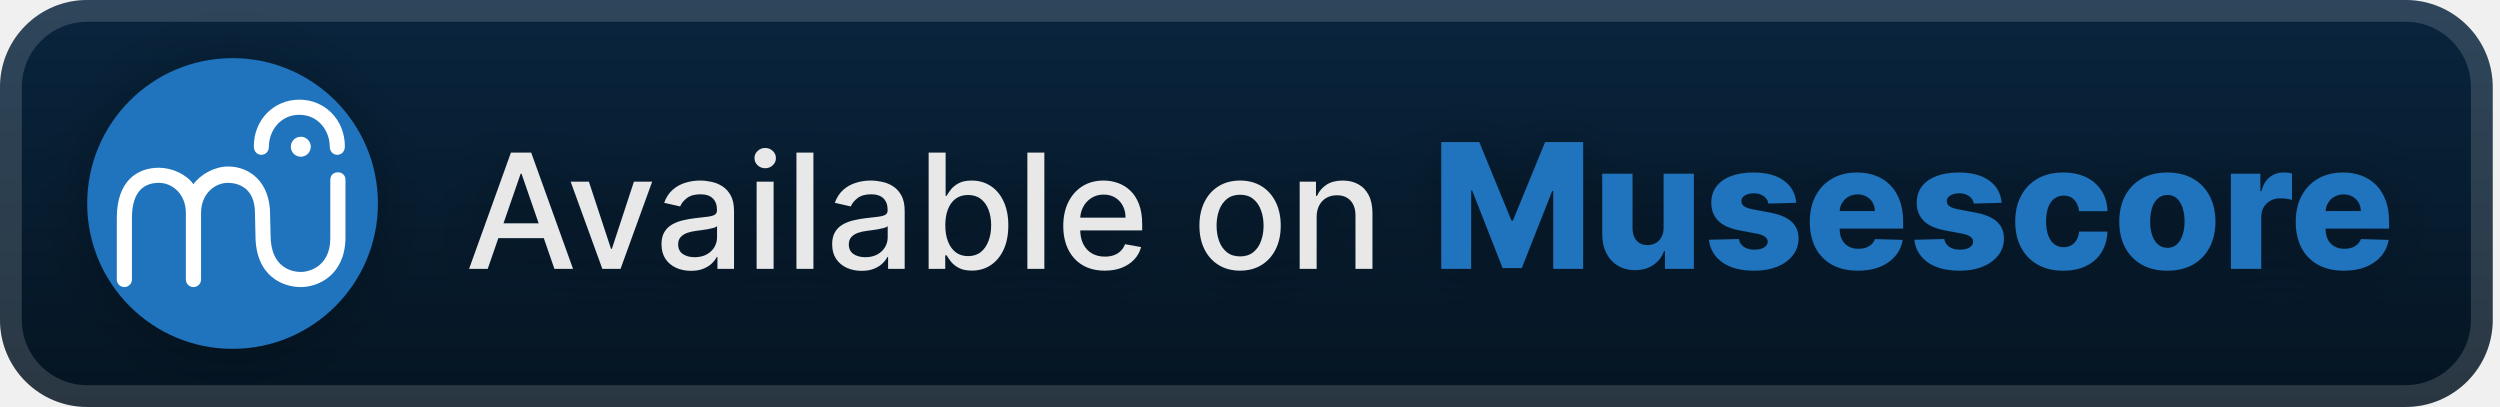
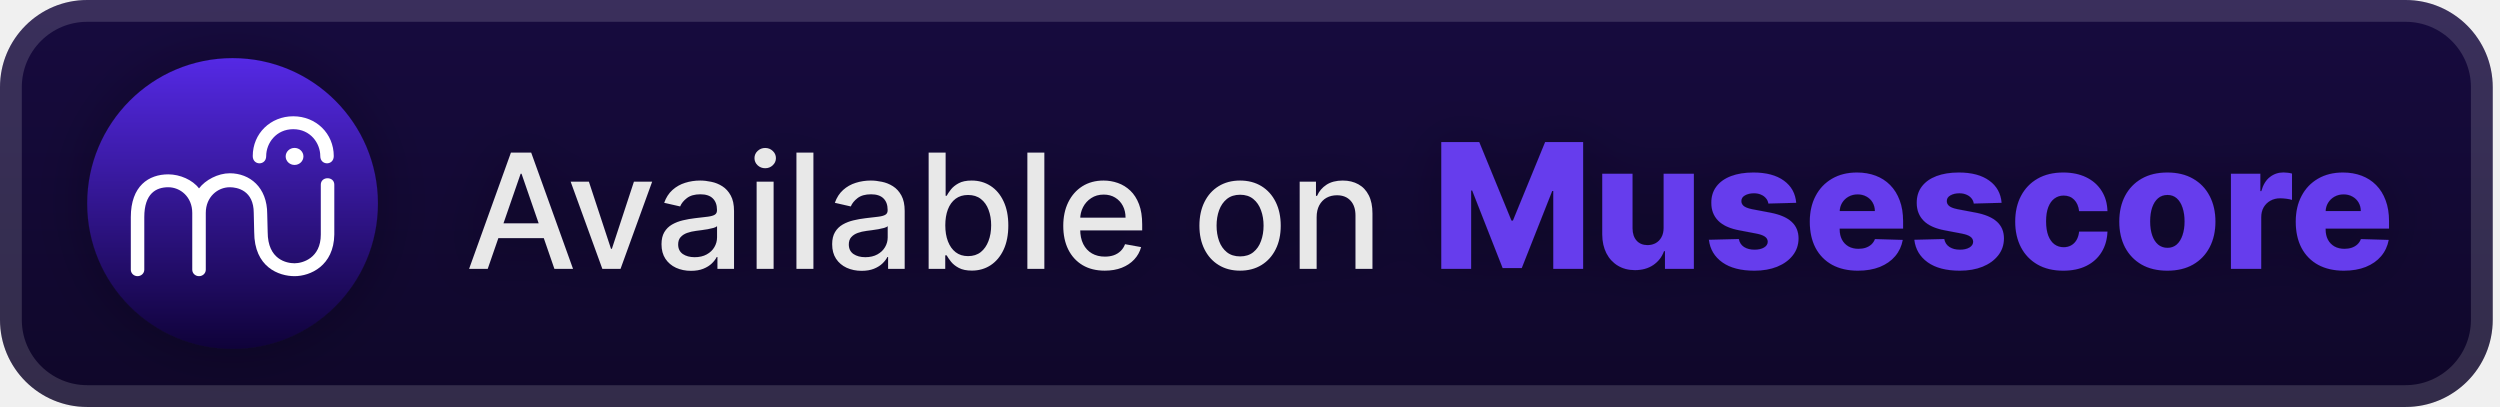
<svg xmlns="http://www.w3.org/2000/svg" width="172" height="28" viewBox="0 0 172 28" fill="none">
  <g clip-path="url(#clip0_1_81)">
    <rect x="-0" y="-6.10352e-05" width="171.5" height="28" rx="6" fill="url(#paint0_linear_1_81)" />
    <g filter="url(#filter0_d_1_81)">
-       <path d="M6 14C6 19.523 10.477 24 15.999 24C21.522 24 26 19.523 26 14C26 8.477 21.522 4 15.999 4C10.477 4 6 8.477 6 14Z" fill="#1F74BD" />
-       <path d="M13.309 12.673C12.814 11.989 11.84 11.54 10.932 11.54C9.432 11.54 8.036 12.462 8.036 14.991V19.232C8.036 19.519 8.269 19.751 8.557 19.751C8.844 19.751 9.078 19.517 9.078 19.232V14.991C9.077 13.069 10.005 12.58 10.932 12.58C11.859 12.58 12.787 13.351 12.787 14.651V19.232C12.787 19.519 13.02 19.751 13.307 19.751H13.309H13.312C13.599 19.751 13.832 19.519 13.832 19.232V14.651C13.832 13.351 14.759 12.58 15.687 12.58C16.275 12.58 17.541 12.841 17.541 14.651L17.576 16.19C17.576 19.032 19.484 19.751 20.698 19.751C21.913 19.751 23.731 18.912 23.768 16.397V12.372C23.768 11.68 22.724 11.68 22.724 12.372V16.397C22.724 18.305 21.305 18.711 20.698 18.711C20.091 18.711 18.617 18.425 18.617 16.19L18.582 14.736C18.582 12.579 17.229 11.454 15.687 11.454C14.779 11.454 13.803 11.989 13.309 12.673Z" fill="white" />
-       <path d="M18.503 10.066C18.503 9.025 19.269 7.898 20.595 7.898C21.92 7.898 22.684 9.025 22.684 10.066C22.684 10.846 23.727 10.846 23.727 10.066C23.727 8.245 22.354 6.857 20.595 6.857C18.836 6.857 17.463 8.245 17.463 10.066C17.463 10.846 18.503 10.846 18.503 10.066Z" fill="white" />
-       <path d="M21.382 10.095C21.382 9.715 21.075 9.408 20.695 9.408C20.316 9.408 20.008 9.715 20.008 10.095C20.008 10.475 20.316 10.782 20.695 10.782C21.075 10.782 21.382 10.475 21.382 10.095Z" fill="white" />
+       <path d="M6 14C6 19.523 10.477 24 15.999 24C21.522 24 26 19.523 26 14C26 8.477 21.522 4 15.999 4C10.477 4 6 8.477 6 14Z" fill="url(#paint1_linear_1_81)" />
+       <path d="M13.692 12.961C13.252 12.378 12.385 11.995 11.577 11.995C10.242 11.995 9 12.782 9 14.94V18.557C9 18.803 9.207 19 9.463 19C9.719 19 9.927 18.801 9.927 18.557V14.94C9.926 13.3 10.752 12.882 11.577 12.882C12.402 12.882 13.227 13.54 13.227 14.65V18.557C13.227 18.803 13.435 19 13.69 19H13.692H13.694C13.95 19 14.158 18.803 14.158 18.557V14.65C14.158 13.54 14.983 12.882 15.808 12.882C16.332 12.882 17.458 13.105 17.458 14.65L17.489 15.962C17.489 18.387 19.187 19 20.268 19C21.348 19 22.967 18.285 23 16.139V12.705C23 12.115 22.071 12.115 22.071 12.705V16.139C22.071 17.767 20.808 18.113 20.268 18.113C19.728 18.113 18.416 17.869 18.416 15.962L18.385 14.722C18.385 12.882 17.181 11.921 15.808 11.921C15 11.921 14.132 12.378 13.692 12.961Z" fill="white" />
+       <path d="M18.314 10.738C18.314 9.85 18.996 8.888 20.176 8.888C21.355 8.888 22.035 9.85 22.035 10.738C22.035 11.403 22.963 11.403 22.963 10.738C22.963 9.184 21.741 8 20.176 8C18.61 8 17.389 9.184 17.389 10.738C17.389 11.403 18.314 11.403 18.314 10.738Z" fill="white" />
+       <path d="M20.876 10.762C20.876 10.439 20.603 10.176 20.265 10.176C19.927 10.176 19.654 10.439 19.654 10.762C19.654 11.086 19.927 11.348 20.265 11.348C20.603 11.348 20.876 11.086 20.876 10.762Z" fill="white" />
    </g>
    <g filter="url(#filter1_d_1_81)">
      <path d="M33.554 18.5H32.273L35.152 10.5H36.546L39.425 18.5H38.144L35.882 11.953H35.82L33.554 18.5ZM33.769 15.367H37.925V16.383H33.769V15.367ZM44.868 12.5L42.692 18.5H41.442L39.262 12.5H40.516L42.036 17.117H42.098L43.614 12.5H44.868ZM47.539 18.633C47.159 18.633 46.816 18.562 46.508 18.422C46.201 18.279 45.958 18.072 45.778 17.801C45.601 17.53 45.512 17.198 45.512 16.805C45.512 16.466 45.577 16.187 45.708 15.969C45.838 15.75 46.014 15.577 46.235 15.449C46.456 15.322 46.704 15.225 46.977 15.16C47.251 15.095 47.529 15.046 47.813 15.012C48.172 14.97 48.464 14.936 48.688 14.91C48.912 14.881 49.075 14.836 49.176 14.773C49.278 14.711 49.329 14.609 49.329 14.469V14.441C49.329 14.1 49.232 13.836 49.039 13.648C48.849 13.461 48.566 13.367 48.188 13.367C47.795 13.367 47.485 13.454 47.258 13.629C47.034 13.801 46.879 13.992 46.794 14.203L45.696 13.953C45.826 13.588 46.016 13.294 46.266 13.07C46.519 12.844 46.809 12.68 47.137 12.578C47.465 12.474 47.81 12.422 48.172 12.422C48.412 12.422 48.666 12.45 48.934 12.508C49.205 12.562 49.458 12.664 49.692 12.812C49.929 12.961 50.123 13.173 50.274 13.449C50.425 13.723 50.501 14.078 50.501 14.516V18.5H49.36V17.68H49.313C49.237 17.831 49.124 17.979 48.973 18.125C48.822 18.271 48.628 18.392 48.391 18.488C48.154 18.585 47.87 18.633 47.539 18.633ZM47.794 17.695C48.116 17.695 48.392 17.631 48.622 17.504C48.853 17.376 49.029 17.21 49.149 17.004C49.271 16.796 49.333 16.573 49.333 16.336V15.562C49.291 15.604 49.21 15.643 49.09 15.68C48.973 15.713 48.839 15.743 48.688 15.77C48.537 15.793 48.39 15.815 48.247 15.836C48.103 15.854 47.984 15.87 47.887 15.883C47.661 15.911 47.454 15.96 47.266 16.027C47.081 16.095 46.933 16.193 46.821 16.32C46.711 16.445 46.657 16.612 46.657 16.82C46.657 17.109 46.764 17.328 46.977 17.477C47.191 17.622 47.463 17.695 47.794 17.695ZM52.056 18.5V12.5H53.224V18.5H52.056ZM52.646 11.574C52.443 11.574 52.268 11.506 52.123 11.371C51.979 11.233 51.908 11.069 51.908 10.879C51.908 10.686 51.979 10.522 52.123 10.387C52.268 10.249 52.443 10.18 52.646 10.18C52.849 10.18 53.022 10.249 53.166 10.387C53.311 10.522 53.384 10.686 53.384 10.879C53.384 11.069 53.311 11.233 53.166 11.371C53.022 11.506 52.849 11.574 52.646 11.574ZM55.963 10.5V18.5H54.795V10.5H55.963ZM59.281 18.633C58.901 18.633 58.557 18.562 58.249 18.422C57.942 18.279 57.699 18.072 57.519 17.801C57.342 17.53 57.253 17.198 57.253 16.805C57.253 16.466 57.319 16.187 57.449 15.969C57.579 15.75 57.755 15.577 57.976 15.449C58.197 15.322 58.445 15.225 58.718 15.16C58.992 15.095 59.27 15.046 59.554 15.012C59.914 14.97 60.205 14.936 60.429 14.91C60.653 14.881 60.816 14.836 60.917 14.773C61.019 14.711 61.07 14.609 61.07 14.469V14.441C61.07 14.1 60.974 13.836 60.781 13.648C60.591 13.461 60.307 13.367 59.929 13.367C59.536 13.367 59.226 13.454 58.999 13.629C58.776 13.801 58.621 13.992 58.535 14.203L57.437 13.953C57.567 13.588 57.757 13.294 58.007 13.07C58.26 12.844 58.55 12.68 58.878 12.578C59.206 12.474 59.552 12.422 59.914 12.422C60.153 12.422 60.407 12.45 60.675 12.508C60.946 12.562 61.199 12.664 61.433 12.812C61.67 12.961 61.864 13.173 62.015 13.449C62.166 13.723 62.242 14.078 62.242 14.516V18.5H61.101V17.68H61.054C60.979 17.831 60.865 17.979 60.714 18.125C60.563 18.271 60.369 18.392 60.132 18.488C59.895 18.585 59.611 18.633 59.281 18.633ZM59.535 17.695C59.858 17.695 60.134 17.631 60.363 17.504C60.595 17.376 60.77 17.21 60.89 17.004C61.013 16.796 61.074 16.573 61.074 16.336V15.562C61.032 15.604 60.951 15.643 60.831 15.68C60.714 15.713 60.58 15.743 60.429 15.77C60.278 15.793 60.131 15.815 59.988 15.836C59.845 15.854 59.725 15.87 59.628 15.883C59.402 15.911 59.195 15.96 59.007 16.027C58.822 16.095 58.674 16.193 58.562 16.32C58.453 16.445 58.398 16.612 58.398 16.82C58.398 17.109 58.505 17.328 58.718 17.477C58.932 17.622 59.204 17.695 59.535 17.695ZM63.891 18.5V10.5H65.059V13.473H65.129C65.197 13.348 65.295 13.203 65.422 13.039C65.55 12.875 65.727 12.732 65.954 12.609C66.18 12.484 66.48 12.422 66.852 12.422C67.336 12.422 67.769 12.544 68.149 12.789C68.529 13.034 68.827 13.387 69.043 13.848C69.262 14.309 69.372 14.863 69.372 15.512C69.372 16.16 69.263 16.716 69.047 17.18C68.831 17.641 68.534 17.996 68.157 18.246C67.779 18.493 67.348 18.617 66.864 18.617C66.499 18.617 66.201 18.556 65.969 18.433C65.74 18.311 65.56 18.168 65.43 18.004C65.3 17.84 65.2 17.694 65.129 17.566H65.032V18.5H63.891ZM65.036 15.5C65.036 15.922 65.097 16.292 65.219 16.609C65.342 16.927 65.519 17.176 65.751 17.355C65.982 17.532 66.266 17.621 66.602 17.621C66.951 17.621 67.243 17.529 67.477 17.344C67.711 17.156 67.888 16.902 68.008 16.582C68.131 16.262 68.192 15.901 68.192 15.5C68.192 15.104 68.132 14.749 68.012 14.434C67.895 14.118 67.718 13.87 67.481 13.687C67.247 13.505 66.954 13.414 66.602 13.414C66.263 13.414 65.977 13.501 65.743 13.676C65.511 13.85 65.335 14.094 65.215 14.406C65.096 14.719 65.036 15.083 65.036 15.5ZM71.851 10.5V18.5H70.683V10.5H71.851ZM76.008 18.621C75.417 18.621 74.908 18.495 74.481 18.242C74.056 17.987 73.728 17.629 73.497 17.168C73.267 16.704 73.153 16.161 73.153 15.539C73.153 14.924 73.267 14.383 73.497 13.914C73.728 13.445 74.051 13.079 74.465 12.816C74.882 12.553 75.369 12.422 75.926 12.422C76.265 12.422 76.593 12.478 76.911 12.59C77.228 12.702 77.513 12.877 77.766 13.117C78.019 13.357 78.218 13.668 78.364 14.051C78.51 14.431 78.582 14.893 78.582 15.437V15.851H73.813V14.976H77.438C77.438 14.669 77.376 14.397 77.251 14.16C77.126 13.921 76.95 13.732 76.723 13.594C76.499 13.456 76.236 13.387 75.934 13.387C75.606 13.387 75.32 13.467 75.075 13.629C74.832 13.788 74.645 13.996 74.512 14.254C74.382 14.509 74.317 14.786 74.317 15.086V15.77C74.317 16.171 74.387 16.512 74.528 16.793C74.671 17.074 74.87 17.289 75.126 17.437C75.381 17.583 75.679 17.656 76.02 17.656C76.241 17.656 76.443 17.625 76.626 17.562C76.808 17.497 76.965 17.401 77.098 17.273C77.231 17.146 77.332 16.988 77.403 16.801L78.508 17C78.42 17.326 78.261 17.611 78.032 17.855C77.805 18.098 77.52 18.286 77.176 18.422C76.835 18.555 76.446 18.621 76.008 18.621ZM85.317 18.621C84.754 18.621 84.263 18.492 83.844 18.234C83.425 17.977 83.099 17.616 82.868 17.152C82.636 16.689 82.52 16.147 82.52 15.527C82.52 14.905 82.636 14.361 82.868 13.895C83.099 13.428 83.425 13.066 83.844 12.809C84.263 12.551 84.754 12.422 85.317 12.422C85.879 12.422 86.37 12.551 86.79 12.809C87.209 13.066 87.534 13.428 87.766 13.895C87.998 14.361 88.114 14.905 88.114 15.527C88.114 16.147 87.998 16.689 87.766 17.152C87.534 17.616 87.209 17.977 86.79 18.234C86.37 18.492 85.879 18.621 85.317 18.621ZM85.321 17.641C85.685 17.641 85.987 17.544 86.227 17.352C86.467 17.159 86.644 16.902 86.758 16.582C86.876 16.262 86.934 15.909 86.934 15.523C86.934 15.141 86.876 14.789 86.758 14.469C86.644 14.146 86.467 13.887 86.227 13.691C85.987 13.496 85.685 13.398 85.321 13.398C84.954 13.398 84.649 13.496 84.407 13.691C84.167 13.887 83.989 14.146 83.872 14.469C83.757 14.789 83.7 15.141 83.7 15.523C83.7 15.909 83.757 16.262 83.872 16.582C83.989 16.902 84.167 17.159 84.407 17.352C84.649 17.544 84.954 17.641 85.321 17.641ZM90.585 14.937V18.5H89.418V12.5H90.539V13.476H90.613C90.751 13.159 90.967 12.904 91.261 12.711C91.558 12.518 91.932 12.422 92.382 12.422C92.791 12.422 93.149 12.508 93.457 12.68C93.764 12.849 94.002 13.101 94.171 13.437C94.341 13.773 94.425 14.189 94.425 14.684V18.5H93.257V14.824C93.257 14.389 93.144 14.049 92.918 13.805C92.691 13.557 92.38 13.434 91.984 13.434C91.713 13.434 91.472 13.492 91.261 13.609C91.053 13.726 90.888 13.898 90.765 14.125C90.645 14.349 90.585 14.62 90.585 14.937Z" fill="#E8E8E8" />
-       <path d="M99.16 9.773H101.772L103.988 15.176H104.09L106.306 9.773H108.919V18.5H106.865V13.139H106.792L104.696 18.445H103.383L101.286 13.109H101.214V18.5H99.16V9.773ZM114.457 15.675V11.954H116.537V18.5H114.551V17.281H114.483C114.338 17.682 114.091 18 113.741 18.236C113.395 18.469 112.976 18.585 112.484 18.585C112.038 18.585 111.646 18.483 111.308 18.278C110.97 18.074 110.707 17.788 110.52 17.422C110.332 17.052 110.237 16.621 110.234 16.126V11.954H112.318V15.717C112.321 16.072 112.415 16.352 112.599 16.557C112.784 16.761 113.035 16.864 113.354 16.864C113.561 16.864 113.747 16.818 113.912 16.727C114.079 16.634 114.212 16.498 114.308 16.322C114.408 16.143 114.457 15.928 114.457 15.675ZM123.578 13.953L121.664 14.004C121.644 13.868 121.59 13.747 121.502 13.642C121.414 13.534 121.299 13.45 121.157 13.391C121.018 13.328 120.856 13.297 120.671 13.297C120.43 13.297 120.224 13.345 120.053 13.442C119.886 13.538 119.803 13.669 119.806 13.834C119.803 13.962 119.855 14.072 119.96 14.166C120.068 14.26 120.259 14.335 120.535 14.392L121.796 14.631C122.45 14.756 122.936 14.963 123.254 15.253C123.575 15.543 123.737 15.926 123.74 16.403C123.737 16.852 123.603 17.243 123.339 17.575C123.078 17.908 122.72 18.166 122.265 18.351C121.811 18.533 121.291 18.623 120.705 18.623C119.771 18.623 119.034 18.432 118.494 18.048C117.957 17.662 117.65 17.145 117.573 16.497L119.632 16.446C119.677 16.685 119.795 16.866 119.985 16.991C120.176 17.116 120.419 17.179 120.714 17.179C120.981 17.179 121.198 17.129 121.366 17.03C121.534 16.93 121.619 16.798 121.622 16.634C121.619 16.486 121.553 16.368 121.426 16.28C121.298 16.189 121.098 16.118 120.825 16.067L119.683 15.849C119.026 15.73 118.538 15.51 118.217 15.189C117.896 14.865 117.737 14.453 117.74 13.953C117.737 13.516 117.853 13.142 118.089 12.832C118.325 12.52 118.66 12.281 119.095 12.116C119.529 11.952 120.042 11.869 120.633 11.869C121.519 11.869 122.218 12.055 122.73 12.428C123.241 12.797 123.524 13.305 123.578 13.953ZM127.825 18.623C127.14 18.623 126.55 18.489 126.052 18.219C125.558 17.946 125.177 17.558 124.91 17.055C124.646 16.55 124.514 15.949 124.514 15.253C124.514 14.577 124.648 13.986 124.915 13.48C125.182 12.972 125.558 12.577 126.044 12.295C126.53 12.011 127.102 11.869 127.761 11.869C128.227 11.869 128.653 11.942 129.04 12.087C129.426 12.232 129.76 12.446 130.041 12.73C130.322 13.014 130.541 13.365 130.697 13.783C130.854 14.197 130.932 14.673 130.932 15.21V15.73H125.243V14.52H128.993C128.99 14.298 128.937 14.101 128.835 13.928C128.733 13.754 128.592 13.619 128.413 13.523C128.237 13.423 128.034 13.373 127.804 13.373C127.571 13.373 127.362 13.426 127.177 13.531C126.993 13.633 126.846 13.774 126.738 13.953C126.631 14.129 126.574 14.329 126.568 14.554V15.785C126.568 16.052 126.621 16.287 126.726 16.489C126.831 16.687 126.98 16.842 127.173 16.953C127.366 17.064 127.596 17.119 127.863 17.119C128.048 17.119 128.216 17.094 128.366 17.043C128.517 16.991 128.646 16.916 128.754 16.817C128.862 16.717 128.943 16.595 128.997 16.45L130.91 16.506C130.831 16.935 130.656 17.308 130.386 17.626C130.119 17.942 129.768 18.187 129.334 18.364C128.899 18.537 128.396 18.623 127.825 18.623ZM137.71 13.953L135.797 14.004C135.777 13.868 135.723 13.747 135.635 13.642C135.547 13.534 135.432 13.45 135.29 13.391C135.151 13.328 134.989 13.297 134.804 13.297C134.563 13.297 134.357 13.345 134.186 13.442C134.019 13.538 133.936 13.669 133.939 13.834C133.936 13.962 133.987 14.072 134.093 14.166C134.2 14.26 134.392 14.335 134.668 14.392L135.929 14.631C136.583 14.756 137.068 14.963 137.387 15.253C137.708 15.543 137.87 15.926 137.872 16.403C137.87 16.852 137.736 17.243 137.472 17.575C137.21 17.908 136.852 18.166 136.398 18.351C135.943 18.533 135.424 18.623 134.838 18.623C133.904 18.623 133.166 18.432 132.627 18.048C132.09 17.662 131.783 17.145 131.706 16.497L133.764 16.446C133.81 16.685 133.928 16.866 134.118 16.991C134.308 17.116 134.551 17.179 134.847 17.179C135.114 17.179 135.331 17.129 135.499 17.03C135.666 16.93 135.752 16.798 135.754 16.634C135.752 16.486 135.686 16.368 135.558 16.28C135.431 16.189 135.23 16.118 134.958 16.067L133.816 15.849C133.159 15.73 132.671 15.51 132.35 15.189C132.029 14.865 131.87 14.453 131.872 13.953C131.87 13.516 131.986 13.142 132.222 12.832C132.458 12.52 132.793 12.281 133.227 12.116C133.662 11.952 134.175 11.869 134.766 11.869C135.652 11.869 136.351 12.055 136.862 12.428C137.374 12.797 137.656 13.305 137.71 13.953ZM141.954 18.623C141.263 18.623 140.671 18.482 140.177 18.197C139.685 17.913 139.307 17.518 139.043 17.013C138.779 16.504 138.647 15.916 138.647 15.248C138.647 14.578 138.779 13.99 139.043 13.484C139.31 12.976 139.689 12.579 140.181 12.295C140.675 12.011 141.265 11.869 141.949 11.869C142.555 11.869 143.082 11.979 143.53 12.197C143.982 12.416 144.334 12.726 144.587 13.126C144.843 13.524 144.978 13.991 144.992 14.528H143.045C143.005 14.193 142.891 13.93 142.704 13.74C142.519 13.55 142.278 13.454 141.979 13.454C141.738 13.454 141.526 13.523 141.344 13.659C141.162 13.793 141.02 13.991 140.918 14.256C140.819 14.517 140.769 14.841 140.769 15.227C140.769 15.614 140.819 15.94 140.918 16.207C141.02 16.471 141.162 16.672 141.344 16.808C141.526 16.942 141.738 17.009 141.979 17.009C142.172 17.009 142.343 16.967 142.491 16.885C142.641 16.802 142.765 16.682 142.861 16.523C142.958 16.361 143.019 16.165 143.045 15.935H144.992C144.972 16.474 144.837 16.946 144.587 17.349C144.34 17.753 143.992 18.067 143.543 18.291C143.097 18.513 142.567 18.623 141.954 18.623ZM149.114 18.623C148.426 18.623 147.835 18.483 147.341 18.202C146.85 17.918 146.47 17.523 146.203 17.017C145.939 16.509 145.807 15.919 145.807 15.248C145.807 14.575 145.939 13.986 146.203 13.48C146.47 12.972 146.85 12.577 147.341 12.295C147.835 12.011 148.426 11.869 149.114 11.869C149.801 11.869 150.391 12.011 150.882 12.295C151.377 12.577 151.756 12.972 152.02 13.48C152.287 13.986 152.421 14.575 152.421 15.248C152.421 15.919 152.287 16.509 152.02 17.017C151.756 17.523 151.377 17.918 150.882 18.202C150.391 18.483 149.801 18.623 149.114 18.623ZM149.127 17.051C149.377 17.051 149.588 16.974 149.762 16.821C149.935 16.668 150.067 16.454 150.158 16.182C150.252 15.909 150.299 15.594 150.299 15.236C150.299 14.872 150.252 14.554 150.158 14.281C150.067 14.008 149.935 13.795 149.762 13.642C149.588 13.489 149.377 13.412 149.127 13.412C148.868 13.412 148.649 13.489 148.47 13.642C148.294 13.795 148.159 14.008 148.066 14.281C147.975 14.554 147.929 14.872 147.929 15.236C147.929 15.594 147.975 15.909 148.066 16.182C148.159 16.454 148.294 16.668 148.47 16.821C148.649 16.974 148.868 17.051 149.127 17.051ZM153.488 18.5V11.954H155.512V13.148H155.58C155.7 12.716 155.894 12.395 156.164 12.185C156.434 11.972 156.748 11.865 157.106 11.865C157.203 11.865 157.302 11.872 157.404 11.886C157.507 11.898 157.602 11.916 157.69 11.942V13.753C157.59 13.719 157.46 13.692 157.298 13.672C157.139 13.652 156.997 13.642 156.872 13.642C156.624 13.642 156.401 13.697 156.203 13.808C156.007 13.916 155.852 14.068 155.738 14.264C155.627 14.457 155.572 14.685 155.572 14.946V18.5H153.488ZM161.259 18.623C160.574 18.623 159.983 18.489 159.486 18.219C158.992 17.946 158.611 17.558 158.344 17.055C158.08 16.55 157.948 15.949 157.948 15.253C157.948 14.577 158.081 13.986 158.348 13.48C158.615 12.972 158.992 12.577 159.477 12.295C159.963 12.011 160.536 11.869 161.195 11.869C161.661 11.869 162.087 11.942 162.473 12.087C162.86 12.232 163.193 12.446 163.475 12.73C163.756 13.014 163.975 13.365 164.131 13.783C164.287 14.197 164.365 14.673 164.365 15.21V15.73H158.676V14.52H162.426C162.423 14.298 162.371 14.101 162.269 13.928C162.166 13.754 162.026 13.619 161.847 13.523C161.671 13.423 161.468 13.373 161.237 13.373C161.004 13.373 160.796 13.426 160.611 13.531C160.426 13.633 160.28 13.774 160.172 13.953C160.064 14.129 160.007 14.329 160.002 14.554V15.785C160.002 16.052 160.054 16.287 160.159 16.489C160.264 16.687 160.414 16.842 160.607 16.953C160.8 17.064 161.03 17.119 161.297 17.119C161.482 17.119 161.649 17.094 161.8 17.043C161.95 16.991 162.08 16.916 162.188 16.817C162.296 16.717 162.377 16.595 162.431 16.45L164.344 16.506C164.264 16.935 164.09 17.308 163.82 17.626C163.553 17.942 163.202 18.187 162.767 18.364C162.333 18.537 161.83 18.623 161.259 18.623Z" fill="#1F74BD" />
+       <path d="M99.16 9.773H101.772L103.988 15.176H104.09L106.306 9.773H108.919V18.5H106.865V13.139H106.792L104.696 18.445H103.383L101.286 13.109H101.214V18.5H99.16V9.773ZM114.457 15.675V11.954H116.537V18.5H114.551V17.281H114.483C114.338 17.682 114.091 18 113.741 18.236C113.395 18.469 112.976 18.585 112.484 18.585C112.038 18.585 111.646 18.483 111.308 18.278C110.97 18.074 110.707 17.788 110.52 17.422C110.332 17.052 110.237 16.621 110.234 16.126V11.954H112.318V15.717C112.321 16.072 112.415 16.352 112.599 16.557C112.784 16.761 113.035 16.864 113.354 16.864C113.561 16.864 113.747 16.818 113.912 16.727C114.079 16.634 114.212 16.498 114.308 16.322C114.408 16.143 114.457 15.928 114.457 15.675ZM123.578 13.953L121.664 14.004C121.644 13.868 121.59 13.747 121.502 13.642C121.414 13.534 121.299 13.45 121.157 13.391C121.018 13.328 120.856 13.297 120.671 13.297C120.43 13.297 120.224 13.345 120.053 13.442C119.886 13.538 119.803 13.669 119.806 13.834C119.803 13.962 119.855 14.072 119.96 14.166C120.068 14.26 120.259 14.335 120.535 14.392L121.796 14.631C122.45 14.756 122.936 14.963 123.254 15.253C123.575 15.543 123.737 15.926 123.74 16.403C123.737 16.852 123.603 17.243 123.339 17.575C123.078 17.908 122.72 18.166 122.265 18.351C121.811 18.533 121.291 18.623 120.705 18.623C119.771 18.623 119.034 18.432 118.494 18.048C117.957 17.662 117.65 17.145 117.573 16.497L119.632 16.446C119.677 16.685 119.795 16.866 119.985 16.991C120.176 17.116 120.419 17.179 120.714 17.179C120.981 17.179 121.198 17.129 121.366 17.03C121.534 16.93 121.619 16.798 121.622 16.634C121.619 16.486 121.553 16.368 121.426 16.28C121.298 16.189 121.098 16.118 120.825 16.067L119.683 15.849C119.026 15.73 118.538 15.51 118.217 15.189C117.896 14.865 117.737 14.453 117.74 13.953C117.737 13.516 117.853 13.142 118.089 12.832C118.325 12.52 118.66 12.281 119.095 12.116C119.529 11.952 120.042 11.869 120.633 11.869C121.519 11.869 122.218 12.055 122.73 12.428C123.241 12.797 123.524 13.305 123.578 13.953ZM127.825 18.623C127.14 18.623 126.55 18.489 126.052 18.219C125.558 17.946 125.177 17.558 124.91 17.055C124.646 16.55 124.514 15.949 124.514 15.253C124.514 14.577 124.648 13.986 124.915 13.48C125.182 12.972 125.558 12.577 126.044 12.295C126.53 12.011 127.102 11.869 127.761 11.869C128.227 11.869 128.653 11.942 129.04 12.087C129.426 12.232 129.76 12.446 130.041 12.73C130.322 13.014 130.541 13.365 130.697 13.783C130.854 14.197 130.932 14.673 130.932 15.21V15.73H125.243V14.52H128.993C128.99 14.298 128.937 14.101 128.835 13.928C128.733 13.754 128.592 13.619 128.413 13.523C128.237 13.423 128.034 13.373 127.804 13.373C127.571 13.373 127.362 13.426 127.177 13.531C126.993 13.633 126.846 13.774 126.738 13.953C126.631 14.129 126.574 14.329 126.568 14.554V15.785C126.568 16.052 126.621 16.287 126.726 16.489C126.831 16.687 126.98 16.842 127.173 16.953C127.366 17.064 127.596 17.119 127.863 17.119C128.048 17.119 128.216 17.094 128.366 17.043C128.517 16.991 128.646 16.916 128.754 16.817C128.862 16.717 128.943 16.595 128.997 16.45L130.91 16.506C130.831 16.935 130.656 17.308 130.386 17.626C130.119 17.942 129.768 18.187 129.334 18.364C128.899 18.537 128.396 18.623 127.825 18.623ZM137.71 13.953L135.797 14.004C135.777 13.868 135.723 13.747 135.635 13.642C135.547 13.534 135.432 13.45 135.29 13.391C135.151 13.328 134.989 13.297 134.804 13.297C134.563 13.297 134.357 13.345 134.186 13.442C134.019 13.538 133.936 13.669 133.939 13.834C133.936 13.962 133.987 14.072 134.093 14.166C134.2 14.26 134.392 14.335 134.668 14.392L135.929 14.631C136.583 14.756 137.068 14.963 137.387 15.253C137.708 15.543 137.87 15.926 137.872 16.403C137.87 16.852 137.736 17.243 137.472 17.575C137.21 17.908 136.852 18.166 136.398 18.351C135.943 18.533 135.424 18.623 134.838 18.623C133.904 18.623 133.166 18.432 132.627 18.048C132.09 17.662 131.783 17.145 131.706 16.497L133.764 16.446C133.81 16.685 133.928 16.866 134.118 16.991C134.308 17.116 134.551 17.179 134.847 17.179C135.114 17.179 135.331 17.129 135.499 17.03C135.666 16.93 135.752 16.798 135.754 16.634C135.752 16.486 135.686 16.368 135.558 16.28C135.431 16.189 135.23 16.118 134.958 16.067L133.816 15.849C133.159 15.73 132.671 15.51 132.35 15.189C132.029 14.865 131.87 14.453 131.872 13.953C131.87 13.516 131.986 13.142 132.222 12.832C132.458 12.52 132.793 12.281 133.227 12.116C133.662 11.952 134.175 11.869 134.766 11.869C135.652 11.869 136.351 12.055 136.862 12.428C137.374 12.797 137.656 13.305 137.71 13.953ZM141.954 18.623C141.263 18.623 140.671 18.482 140.177 18.197C139.685 17.913 139.307 17.518 139.043 17.013C138.779 16.504 138.647 15.916 138.647 15.248C138.647 14.578 138.779 13.99 139.043 13.484C139.31 12.976 139.689 12.579 140.181 12.295C140.675 12.011 141.265 11.869 141.949 11.869C142.555 11.869 143.082 11.979 143.53 12.197C143.982 12.416 144.334 12.726 144.587 13.126C144.843 13.524 144.978 13.991 144.992 14.528H143.045C143.005 14.193 142.891 13.93 142.704 13.74C142.519 13.55 142.278 13.454 141.979 13.454C141.738 13.454 141.526 13.523 141.344 13.659C141.162 13.793 141.02 13.991 140.918 14.256C140.819 14.517 140.769 14.841 140.769 15.227C140.769 15.614 140.819 15.94 140.918 16.207C141.02 16.471 141.162 16.672 141.344 16.808C141.526 16.942 141.738 17.009 141.979 17.009C142.172 17.009 142.343 16.967 142.491 16.885C142.641 16.802 142.765 16.682 142.861 16.523C142.958 16.361 143.019 16.165 143.045 15.935H144.992C144.972 16.474 144.837 16.946 144.587 17.349C144.34 17.753 143.992 18.067 143.543 18.291C143.097 18.513 142.567 18.623 141.954 18.623ZM149.114 18.623C148.426 18.623 147.835 18.483 147.341 18.202C146.85 17.918 146.47 17.523 146.203 17.017C145.939 16.509 145.807 15.919 145.807 15.248C145.807 14.575 145.939 13.986 146.203 13.48C146.47 12.972 146.85 12.577 147.341 12.295C147.835 12.011 148.426 11.869 149.114 11.869C149.801 11.869 150.391 12.011 150.882 12.295C151.377 12.577 151.756 12.972 152.02 13.48C152.287 13.986 152.421 14.575 152.421 15.248C152.421 15.919 152.287 16.509 152.02 17.017C151.756 17.523 151.377 17.918 150.882 18.202C150.391 18.483 149.801 18.623 149.114 18.623ZM149.127 17.051C149.377 17.051 149.588 16.974 149.762 16.821C149.935 16.668 150.067 16.454 150.158 16.182C150.252 15.909 150.299 15.594 150.299 15.236C150.299 14.872 150.252 14.554 150.158 14.281C150.067 14.008 149.935 13.795 149.762 13.642C149.588 13.489 149.377 13.412 149.127 13.412C148.868 13.412 148.649 13.489 148.47 13.642C148.294 13.795 148.159 14.008 148.066 14.281C147.975 14.554 147.929 14.872 147.929 15.236C147.929 15.594 147.975 15.909 148.066 16.182C148.159 16.454 148.294 16.668 148.47 16.821C148.649 16.974 148.868 17.051 149.127 17.051ZM153.488 18.5V11.954H155.512V13.148H155.58C155.7 12.716 155.894 12.395 156.164 12.185C156.434 11.972 156.748 11.865 157.106 11.865C157.203 11.865 157.302 11.872 157.404 11.886C157.507 11.898 157.602 11.916 157.69 11.942V13.753C157.59 13.719 157.46 13.692 157.298 13.672C157.139 13.652 156.997 13.642 156.872 13.642C156.624 13.642 156.401 13.697 156.203 13.808C156.007 13.916 155.852 14.068 155.738 14.264C155.627 14.457 155.572 14.685 155.572 14.946V18.5H153.488ZM161.259 18.623C160.574 18.623 159.983 18.489 159.486 18.219C158.992 17.946 158.611 17.558 158.344 17.055C158.08 16.55 157.948 15.949 157.948 15.253C157.948 14.577 158.081 13.986 158.348 13.48C158.615 12.972 158.992 12.577 159.477 12.295C159.963 12.011 160.536 11.869 161.195 11.869C161.661 11.869 162.087 11.942 162.473 12.087C162.86 12.232 163.193 12.446 163.475 12.73C163.756 13.014 163.975 13.365 164.131 13.783C164.287 14.197 164.365 14.673 164.365 15.21V15.73H158.676V14.52H162.426C162.423 14.298 162.371 14.101 162.269 13.928C162.166 13.754 162.026 13.619 161.847 13.523C161.671 13.423 161.468 13.373 161.237 13.373C161.004 13.373 160.796 13.426 160.611 13.531C160.426 13.633 160.28 13.774 160.172 13.953C160.064 14.129 160.007 14.329 160.002 14.554V15.785C160.002 16.052 160.054 16.287 160.159 16.489C160.264 16.687 160.414 16.842 160.607 16.953C160.8 17.064 161.03 17.119 161.297 17.119C161.482 17.119 161.649 17.094 161.8 17.043C161.95 16.991 162.08 16.916 162.188 16.817C162.296 16.717 162.377 16.595 162.431 16.45L164.344 16.506C164.264 16.935 164.09 17.308 163.82 17.626C163.553 17.942 163.202 18.187 162.767 18.364C162.333 18.537 161.83 18.623 161.259 18.623Z" fill="#663DED" />
    </g>
  </g>
  <rect x="0.75" y="0.75" width="170" height="26.5" rx="5.25" stroke="white" stroke-opacity="0.15" stroke-width="1.5" />
  <defs>
    <filter id="filter0_d_1_81" x="2" y="-6.10352e-05" width="28" height="28" filterUnits="userSpaceOnUse" color-interpolation-filters="sRGB">
      <feFlood flood-opacity="0" result="BackgroundImageFix" />
      <feColorMatrix in="SourceAlpha" type="matrix" values="0 0 0 0 0 0 0 0 0 0 0 0 0 0 0 0 0 0 127 0" result="hardAlpha" />
      <feOffset />
      <feGaussianBlur stdDeviation="2" />
      <feComposite in2="hardAlpha" operator="out" />
      <feColorMatrix type="matrix" values="0 0 0 0 0 0 0 0 0 0 0 0 0 0 0 0 0 0 0.25 0" />
      <feBlend mode="normal" in2="BackgroundImageFix" result="effect1_dropShadow_1_81" />
      <feBlend mode="normal" in="SourceGraphic" in2="effect1_dropShadow_1_81" result="shape" />
    </filter>
    <filter id="filter1_d_1_81" x="28" y="3.5" width="141.5" height="21" filterUnits="userSpaceOnUse" color-interpolation-filters="sRGB">
      <feFlood flood-opacity="0" result="BackgroundImageFix" />
      <feColorMatrix in="SourceAlpha" type="matrix" values="0 0 0 0 0 0 0 0 0 0 0 0 0 0 0 0 0 0 127 0" result="hardAlpha" />
      <feOffset />
      <feGaussianBlur stdDeviation="2" />
      <feComposite in2="hardAlpha" operator="out" />
      <feColorMatrix type="matrix" values="0 0 0 0 0 0 0 0 0 0 0 0 0 0 0 0 0 0 0.25 0" />
      <feBlend mode="normal" in2="BackgroundImageFix" result="effect1_dropShadow_1_81" />
      <feBlend mode="normal" in="SourceGraphic" in2="effect1_dropShadow_1_81" result="shape" />
    </filter>
    <linearGradient id="paint0_linear_1_81" x1="85.749" y1="-6.10351e-05" x2="85.749" y2="28" gradientUnits="userSpaceOnUse">
-       <stop stop-color="#09253E" />
-       <stop offset="1" stop-color="#051421" />
+       <stop stop-color="#170B3F" />
+       <stop offset="1" stop-color="#0F0729" />
+     </linearGradient>
+     <linearGradient id="paint1_linear_1_81" x1="15.999" y1="4" x2="15.999" y2="24" gradientUnits="userSpaceOnUse">
+       <stop stop-color="#5529E5" />
+       <stop offset="1" stop-color="#0F0239" />
    </linearGradient>
    <clipPath id="clip0_1_81">
      <rect x="-0" y="-6.10352e-05" width="171.5" height="28" rx="6" fill="white" />
    </clipPath>
  </defs>
</svg>
